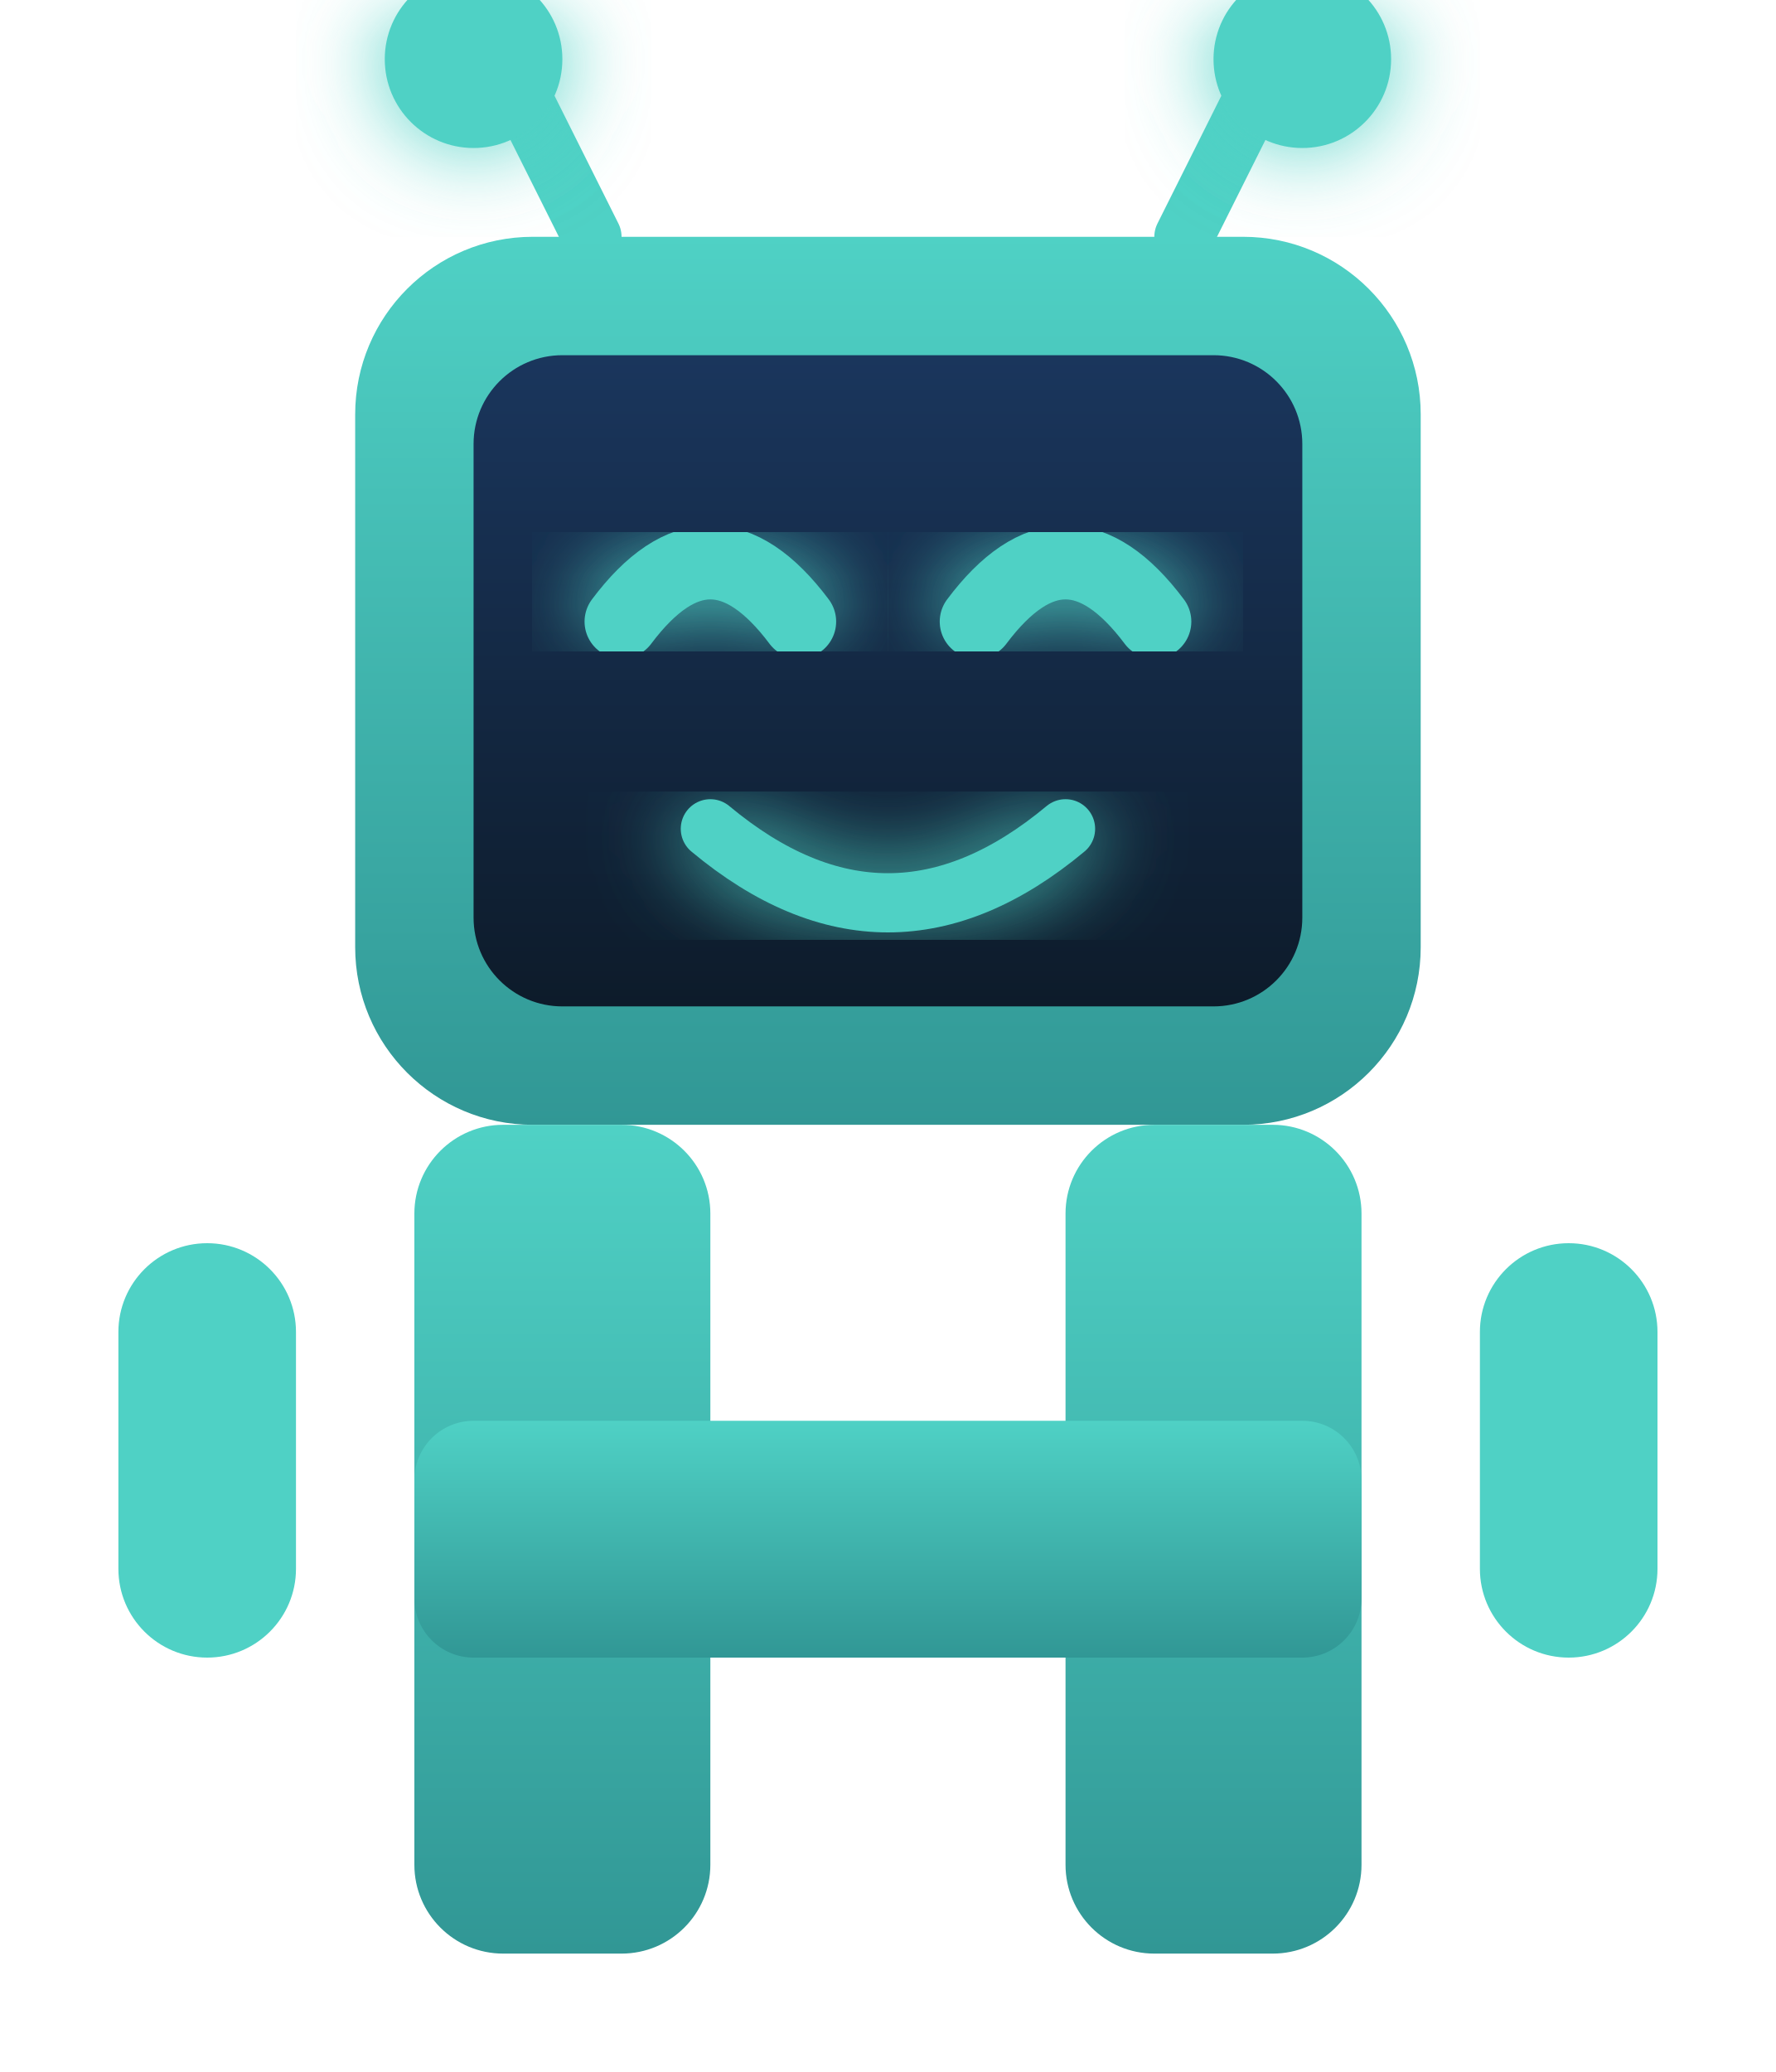
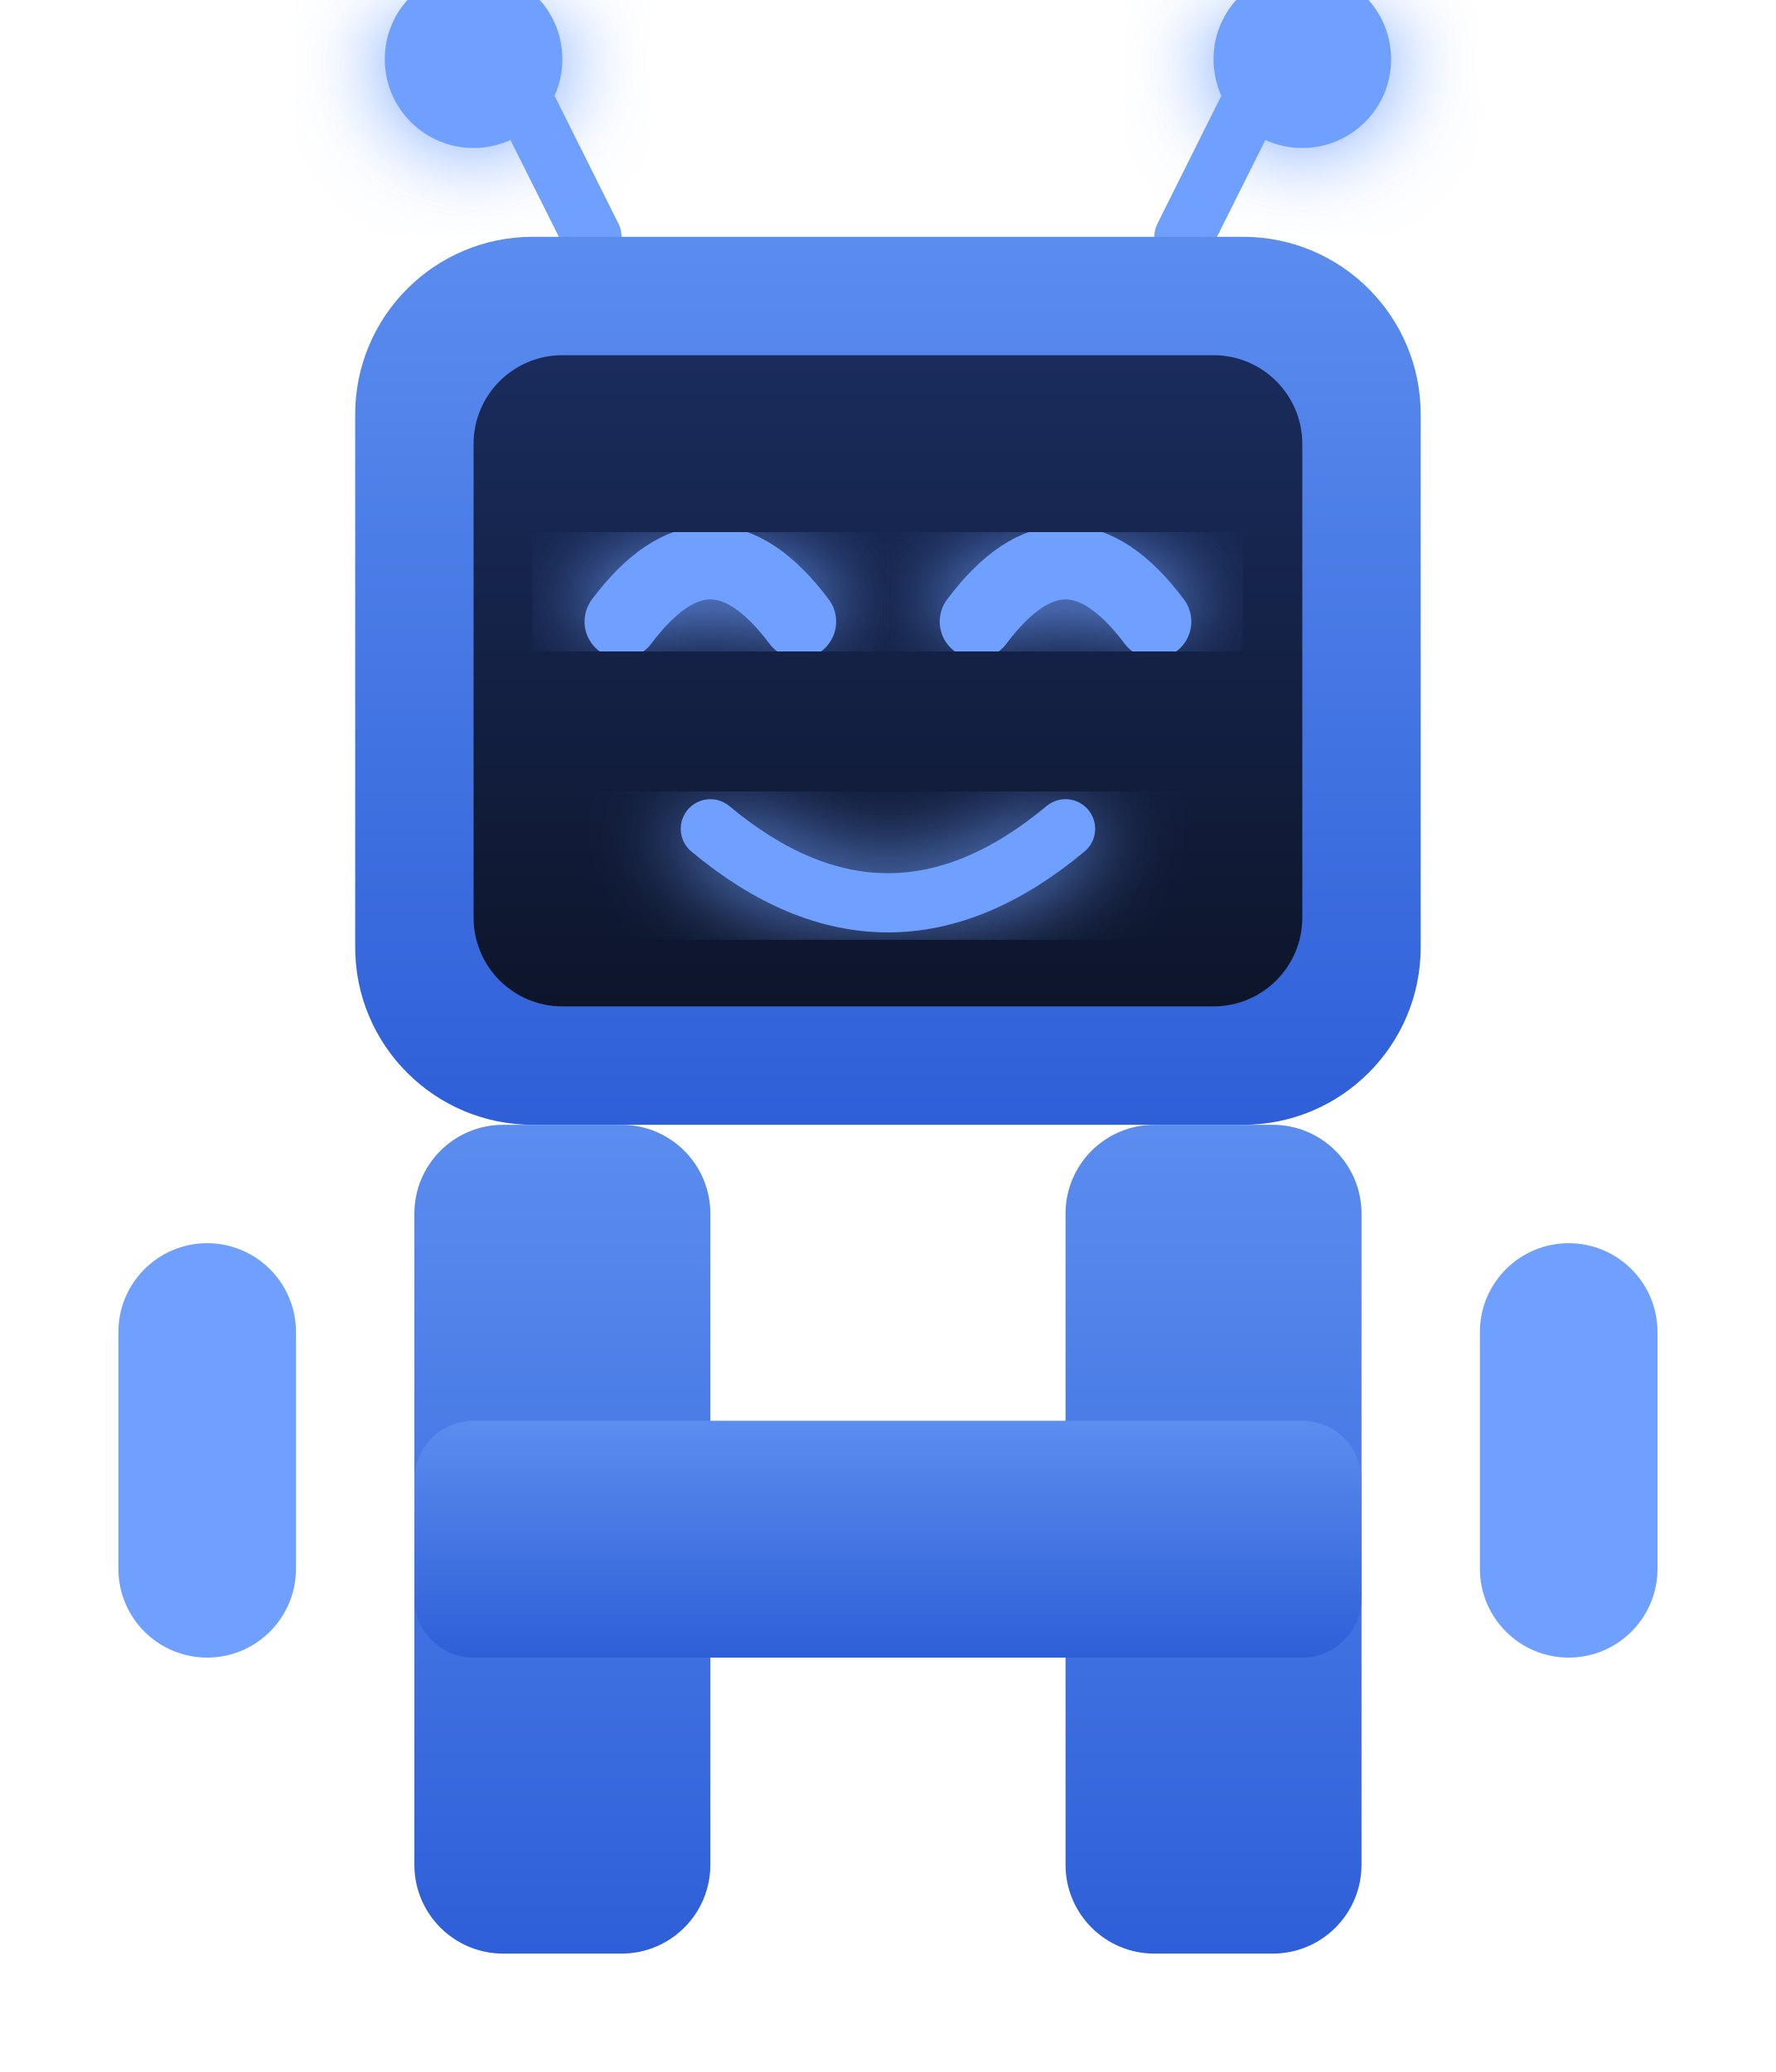
<svg xmlns="http://www.w3.org/2000/svg" width="120" height="140" viewBox="0 0 60 70" fill="none">
  <defs>
    <filter id="harvisGlow" x="-50%" y="-50%" width="200%" height="200%">
      <feGaussianBlur stdDeviation="1.5" result="coloredBlur" />
      <feMerge>
        <feMergeNode in="coloredBlur" />
        <feMergeNode in="SourceGraphic" />
      </feMerge>
    </filter>
    <linearGradient id="harvisBodyGradient" x1="0%" y1="0%" x2="0%" y2="100%">
-       <stop offset="0%" stop-color="#4FD1C5" />
-       <stop offset="100%" stop-color="#319795" />
+       <stop offset="0%" stop-color="#5B8DEF" />
+       <stop offset="100%" stop-color="#2F5FD8" />
    </linearGradient>
    <linearGradient id="harvisScreenGradient" x1="0%" y1="0%" x2="0%" y2="100%">
-       <stop offset="0%" stop-color="#1A365D" />
-       <stop offset="100%" stop-color="#0D1B2A" />
+       <stop offset="0%" stop-color="#1A2C5D" />
+       <stop offset="100%" stop-color="#0D152A" />
    </linearGradient>
  </defs>
-   <line x1="20" y1="8" x2="16" y2="0" stroke="#4FD1C5" stroke-width="2" stroke-linecap="round" />
-   <circle cx="16" cy="2" r="3" fill="#4FD1C5" filter="url(#harvisGlow)" />
-   <line x1="40" y1="8" x2="44" y2="0" stroke="#4FD1C5" stroke-width="2" stroke-linecap="round" />
-   <circle cx="44" cy="2" r="3" fill="#4FD1C5" filter="url(#harvisGlow)" />
+   <line x1="20" y1="8" x2="16" y2="0" stroke="#6FA0FF" stroke-width="2" stroke-linecap="round" />
+   <circle cx="16" cy="2" r="3" fill="#6FA0FF" filter="url(#harvisGlow)" />
+   <line x1="40" y1="8" x2="44" y2="0" stroke="#6FA0FF" stroke-width="2" stroke-linecap="round" />
+   <circle cx="44" cy="2" r="3" fill="#6FA0FF" filter="url(#harvisGlow)" />
  <rect x="12" y="8" width="36" height="30" rx="6" fill="url(#harvisBodyGradient)" />
  <rect x="16" y="12" width="28" height="22" rx="3" fill="url(#harvisScreenGradient)" />
-   <path d="M21 21 Q24 17 27 21" stroke="#4FD1C5" stroke-width="2.5" stroke-linecap="round" fill="none" filter="url(#harvisGlow)" />
-   <path d="M33 21 Q36 17 39 21" stroke="#4FD1C5" stroke-width="2.5" stroke-linecap="round" fill="none" filter="url(#harvisGlow)" />
-   <path d="M24 28 Q30 33 36 28" stroke="#4FD1C5" stroke-width="2" stroke-linecap="round" fill="none" filter="url(#harvisGlow)" />
+   <path d="M21 21 Q24 17 27 21" stroke="#6FA0FF" stroke-width="2.5" stroke-linecap="round" fill="none" filter="url(#harvisGlow)" />
+   <path d="M33 21 Q36 17 39 21" stroke="#6FA0FF" stroke-width="2.5" stroke-linecap="round" fill="none" filter="url(#harvisGlow)" />
+   <path d="M24 28 Q30 33 36 28" stroke="#6FA0FF" stroke-width="2" stroke-linecap="round" fill="none" filter="url(#harvisGlow)" />
  <rect x="14" y="38" width="10" height="28" rx="3" fill="url(#harvisBodyGradient)" />
  <rect x="36" y="38" width="10" height="28" rx="3" fill="url(#harvisBodyGradient)" />
  <rect x="14" y="48" width="32" height="8" rx="2" fill="url(#harvisBodyGradient)" />
-   <rect x="4" y="42" width="6" height="14" rx="3" fill="#4FD1C5" />
-   <rect x="50" y="42" width="6" height="14" rx="3" fill="#4FD1C5" />
+   <rect x="4" y="42" width="6" height="14" rx="3" fill="#6FA0FF" />
+   <rect x="50" y="42" width="6" height="14" rx="3" fill="#6FA0FF" />
</svg>
